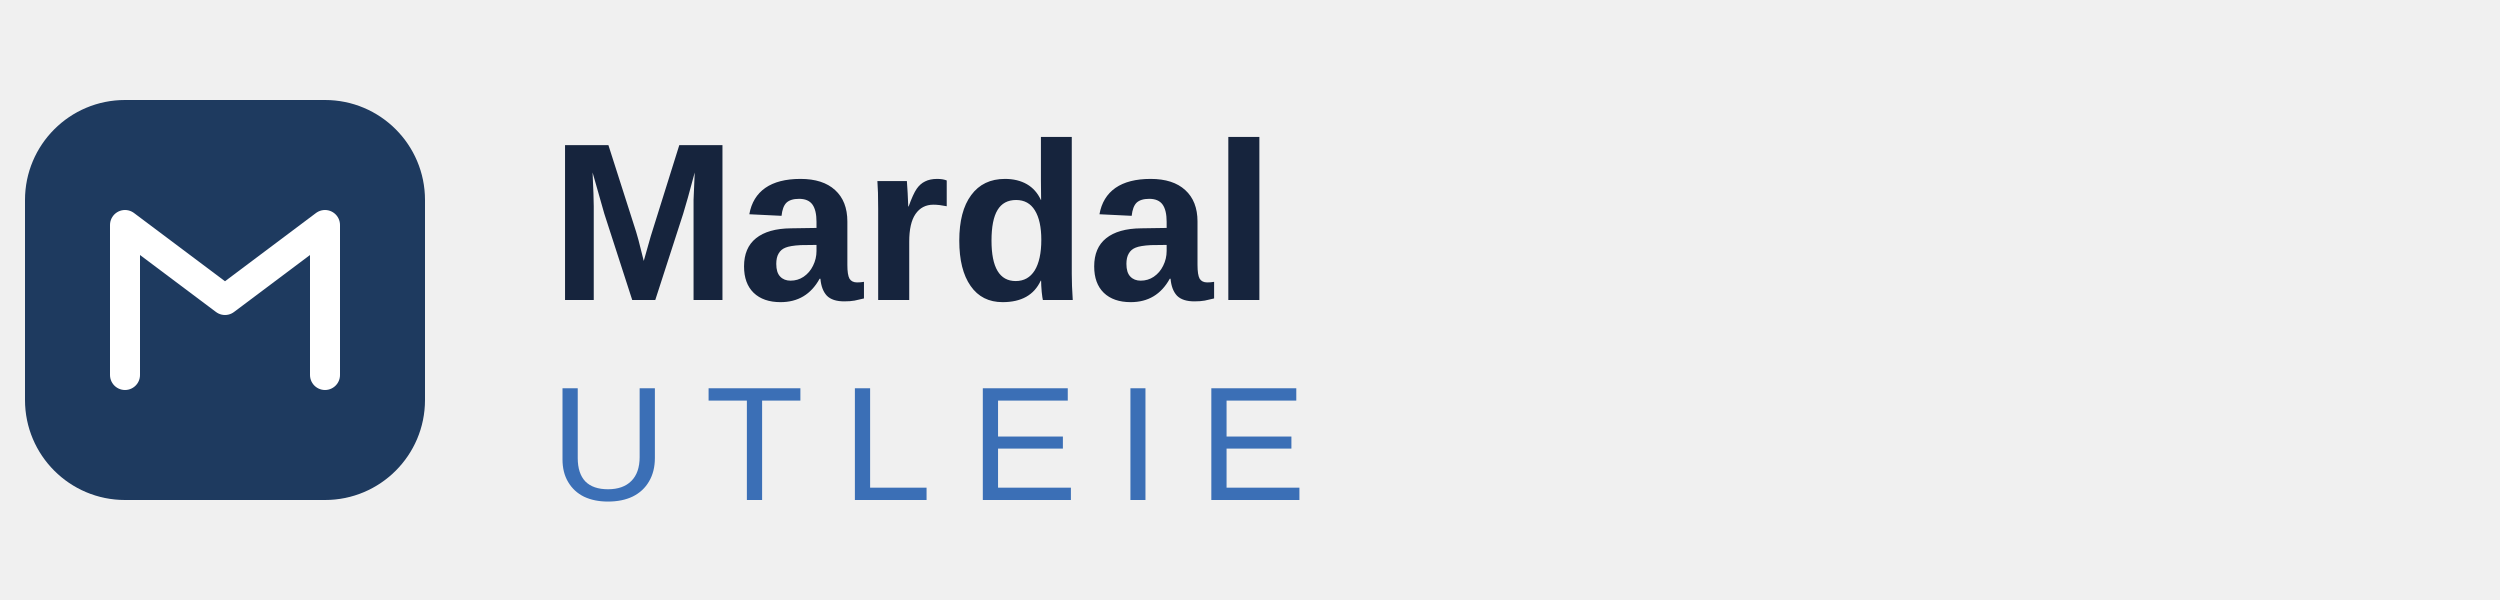
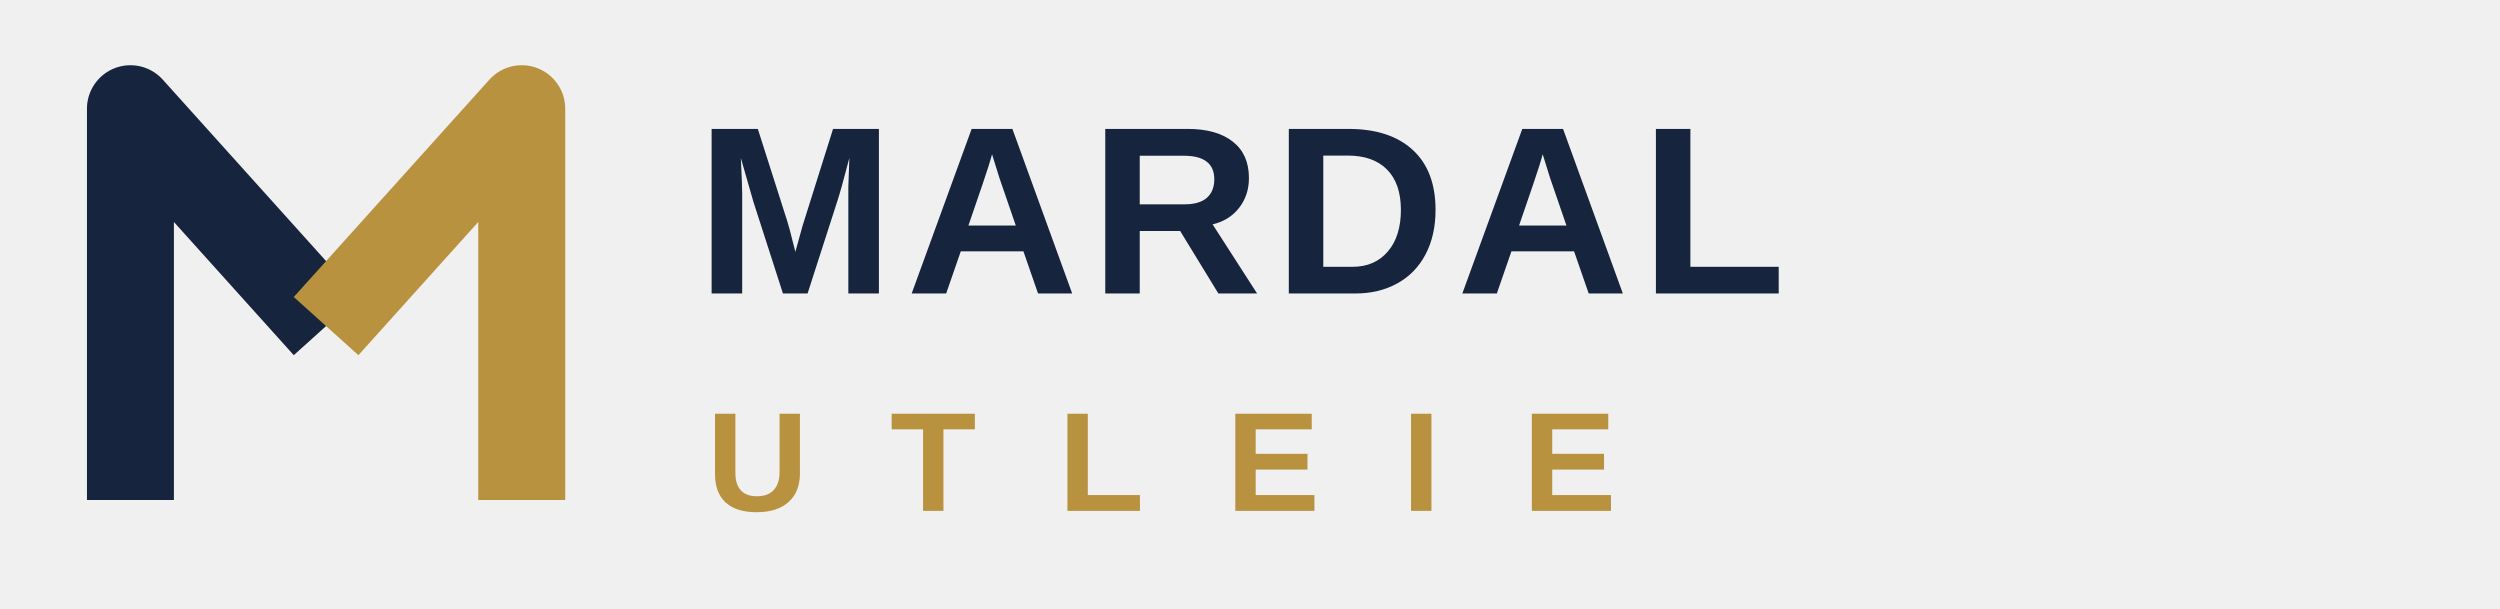
- <svg xmlns="http://www.w3.org/2000/svg" width="200" height="48" viewBox="0 0 200 48" fill="none" role="img" aria-label="Mardal Utleie">
-   <rect x="2" y="8" width="32" height="32" rx="8" fill="#1e3a5f" />
-   <path d="M10 30V18l8 6 8-6v12" stroke="#ffffff" stroke-width="2.4" stroke-linecap="round" stroke-linejoin="round" fill="none" />
-   <text x="44" y="24" font-family="'Segoe UI', Arial, sans-serif" font-size="18" font-weight="700" fill="#16243d">Mardal</text>
-   <text x="44" y="40" font-family="'Segoe UI', Arial, sans-serif" font-size="13" font-weight="500" letter-spacing="3" fill="#3b6fb6">UTLEIE</text>
+ <svg xmlns="http://www.w3.org/2000/svg" width="230" height="56" viewBox="0 0 230 56" fill="none" role="img" aria-label="Mardal Utleie">
+   <polyline points="12,46 12,10 30,30" fill="none" stroke="#16243d" stroke-width="8" stroke-linejoin="round" />
+   <polyline points="30,30 48,10 48,46" fill="none" stroke="#b8923f" stroke-width="8" stroke-linejoin="round" />
+   <text x="64" y="27" font-family="'Arial Black','Segoe UI',Arial,sans-serif" font-weight="800" font-size="22" letter-spacing="1" fill="#16243d">MARDAL</text>
+   <text x="65" y="47" font-family="'Arial','Segoe UI',sans-serif" font-weight="700" font-size="13" letter-spacing="7.5" fill="#b8923f">UTLEIE</text>
</svg>
